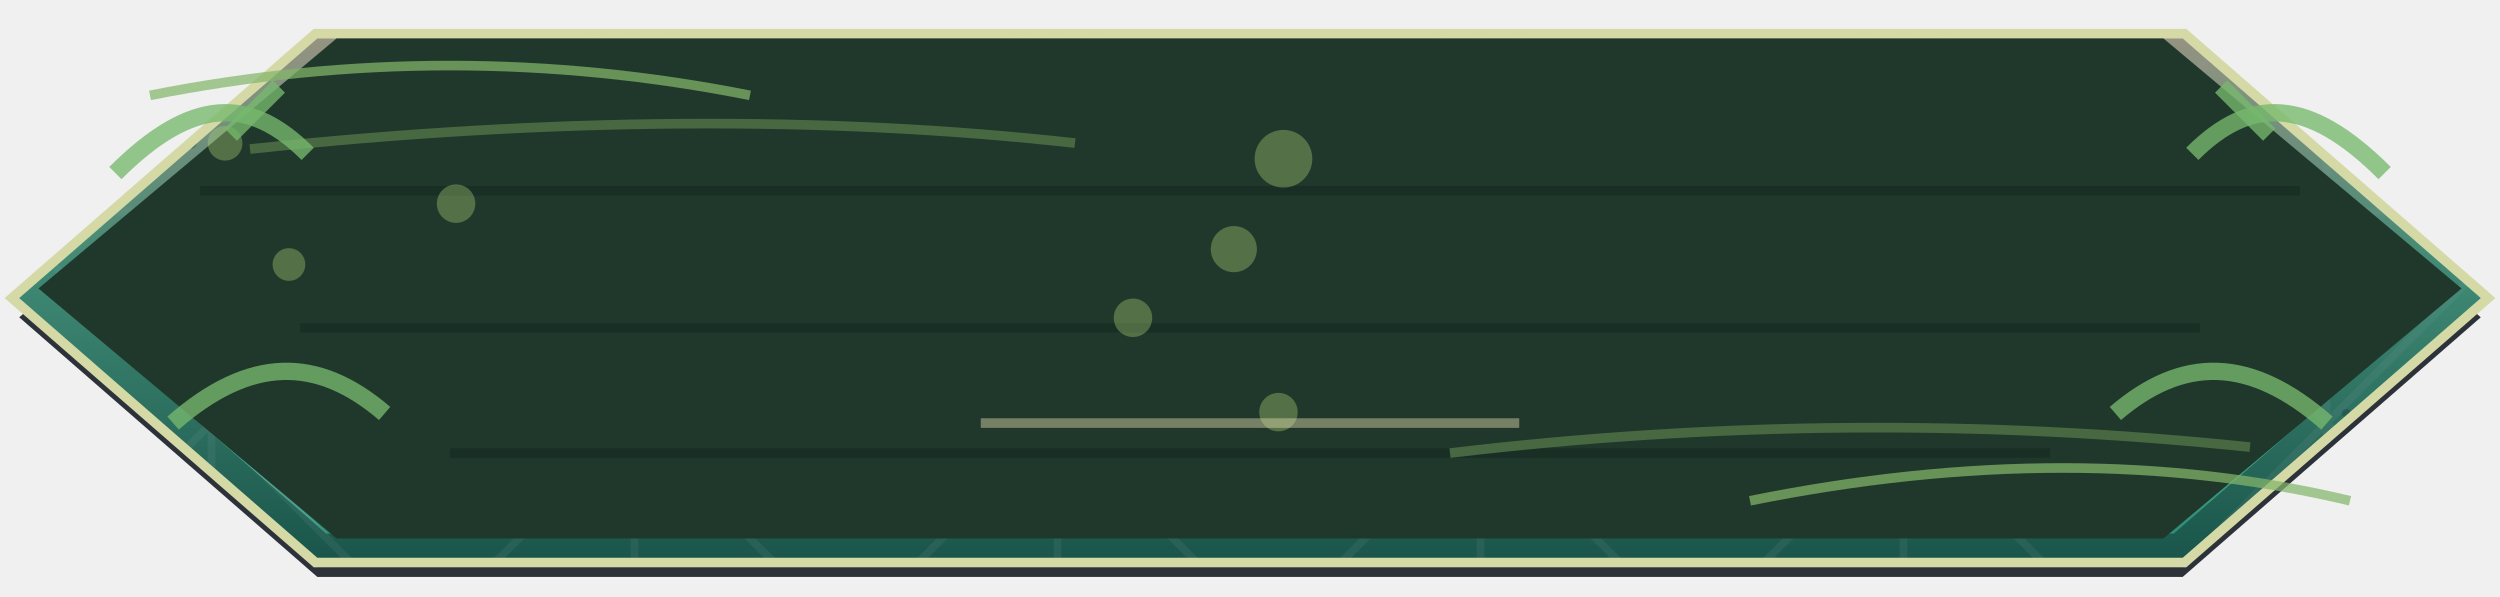
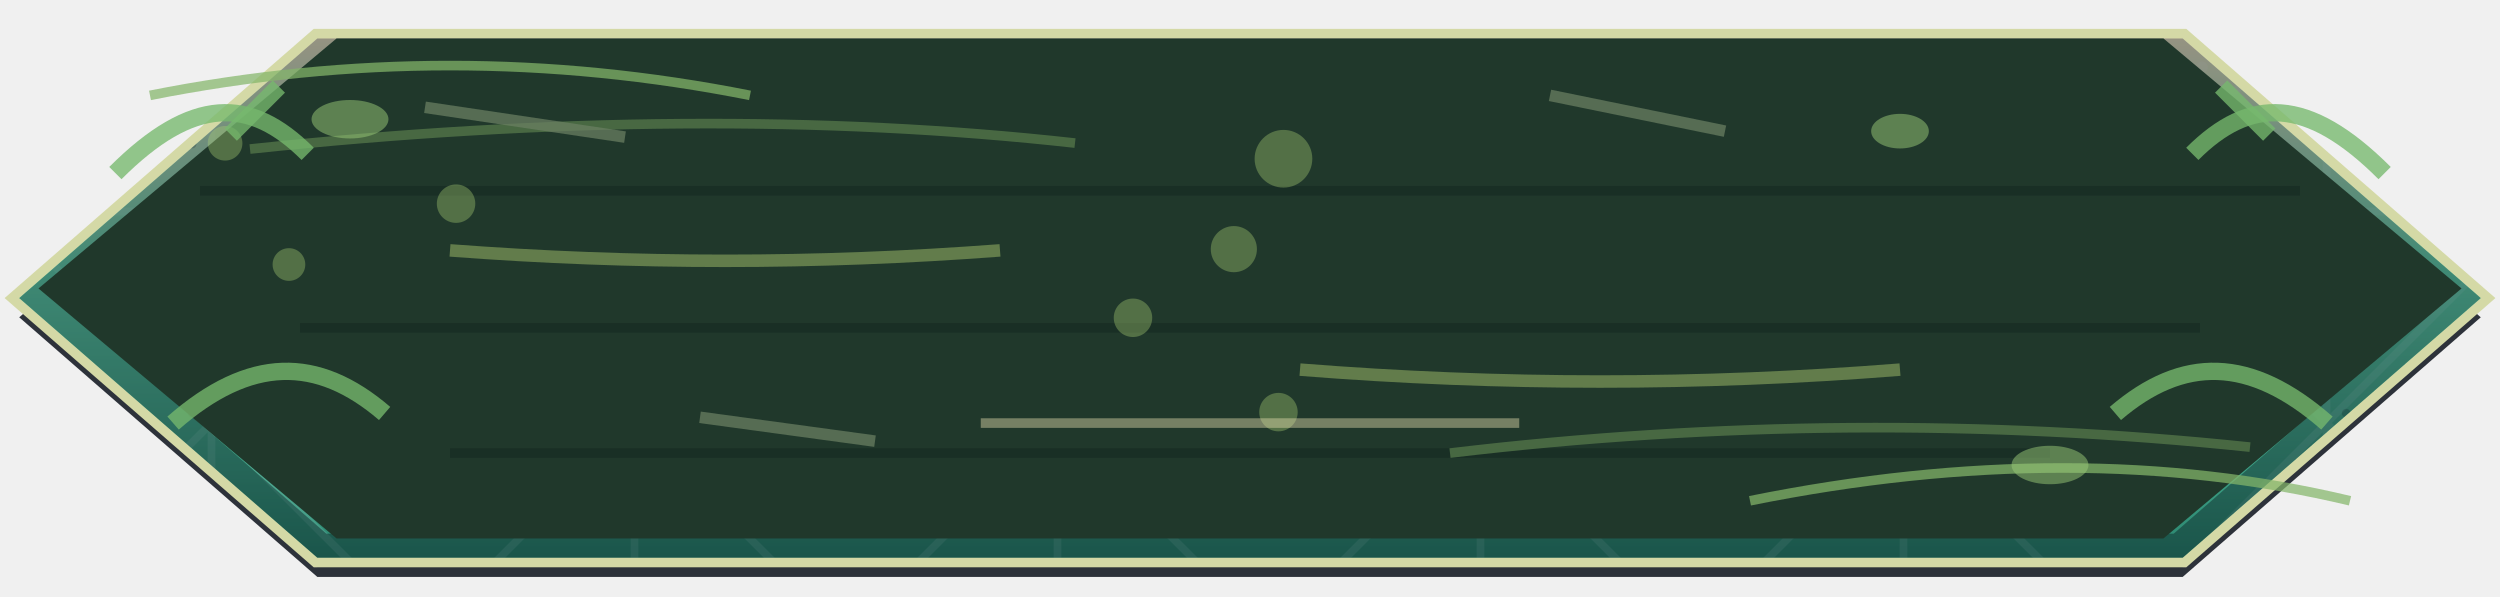
<svg xmlns="http://www.w3.org/2000/svg" width="520" height="124" viewBox="0 0 260 62" role="img" aria-label="M7 primary-hex-button pressed" data-style="m11-enchanted-forest@0.1.0" data-geometry-shape="wide-hexagon" data-corner-radius="2" data-end-cap-depth="31">
  <defs>
    <linearGradient id="m11-primary-hex-button-260x62-pressed-plate" x1="0" y1="0" x2="0" y2="1">
      <stop offset="0" stop-color="#5C7650" />
      <stop offset=".48" stop-color="#20382B" />
      <stop offset="1" stop-color="#13251E" />
    </linearGradient>
    <linearGradient id="m11-primary-hex-button-260x62-pressed-primary" x1="0" y1="0" x2="0" y2="1">
      <stop offset="0" stop-color="#F1E8C8" />
      <stop offset=".45" stop-color="#66D9B2" />
      <stop offset="1" stop-color="#2A856F" />
    </linearGradient>
    <linearGradient id="m11-primary-hex-button-260x62-pressed-energy" x1="0" y1="0" x2="1" y2="0">
      <stop offset="0" stop-color="#B8E0A5" stop-opacity="0" />
      <stop offset=".5" stop-color="#B8E0A5" stop-opacity=".86" />
      <stop offset="1" stop-color="#B8E0A5" stop-opacity="0" />
    </linearGradient>
    <pattern id="m11-primary-hex-button-260x62-pressed-grain" width="28" height="28" patternUnits="userSpaceOnUse">
      <circle cx="5" cy="7" r=".6" fill="#FFFFFF" fill-opacity=".12" />
      <circle cx="20" cy="15" r=".45" fill="#061321" fill-opacity=".2" />
    </pattern>
    <pattern id="m11-primary-hex-button-260x62-pressed-plate-pattern" width="44" height="44" patternUnits="userSpaceOnUse">
      <path d="M0 22H44M22 0V44M0 22L22 0 44 22 22 44Z" fill="none" stroke="#D8FBFF" stroke-opacity=".12" stroke-width=".8" />
    </pattern>
    <mask id="m11-primary-hex-button-260x62-pressed-mask">
      <path d="M33 4H227L258 31L227 58H33L2 31Z" fill="white" />
    </mask>
  </defs>
  <g opacity="1">
    <g id="m11-primary-hex-button-260x62-pressed-outer-shadow" data-layer="outer-shadow" transform="translate(0 2)">
      <path d="M33 4H227L258 31L227 58H33L2 31Z" fill="#020812" opacity=".82" />
    </g>
    <g id="m11-primary-hex-button-260x62-pressed-connected-depth" data-layer="connected-depth" transform="translate(0 1)">
      <path d="M33 4H227L258 31L227 58H33L2 31Z" fill="#071522" opacity=".9" />
    </g>
    <g id="m11-primary-hex-button-260x62-pressed-outer-frame" data-layer="outer-frame">
      <path d="M33 4H227L258 31L227 58H33L2 31Z" fill="#071421" stroke="#D4D9A6" stroke-width="2" stroke-linejoin="miter" />
    </g>
    <g id="m11-primary-hex-button-260x62-pressed-inner-plate-fill" data-layer="inner-plate-fill">
      <path d="M33 4H227L258 31L227 58H33L2 31Z" fill="url(#m11-primary-hex-button-260x62-pressed-primary)" />
    </g>
    <g id="m11-primary-hex-button-260x62-pressed-surface-grain" data-layer="surface-grain" data-material-source="m8-ice-grain" mask="url(#m11-primary-hex-button-260x62-pressed-mask)">
      <rect width="260" height="62" fill="url(#m11-primary-hex-button-260x62-pressed-grain)" />
    </g>
    <g id="m11-primary-hex-button-260x62-pressed-surface-pattern" data-layer="surface-pattern" data-material-source="m8-crystal-facet-pattern" mask="url(#m11-primary-hex-button-260x62-pressed-mask)">
      <rect width="260" height="62" fill="url(#m11-primary-hex-button-260x62-pressed-plate-pattern)" />
    </g>
    <g id="m11-primary-hex-button-260x62-pressed-side-bevel-shade" data-layer="side-bevel-shade" mask="url(#m11-primary-hex-button-260x62-pressed-mask)">
      <path d="M33 4H227L258 31L227 58H33L2 31Z" fill="none" stroke="#020812" stroke-opacity=".38" stroke-width="5" />
    </g>
    <g id="m11-primary-hex-button-260x62-pressed-top-bevel-highlight" data-layer="top-bevel-highlight" mask="url(#m11-primary-hex-button-260x62-pressed-mask)">
      <path d="M41 10H219" stroke="#FFFFFF" stroke-opacity=".55" stroke-width="3" stroke-linecap="square" />
    </g>
    <g id="m11-primary-hex-button-260x62-pressed-cold-edge-accent" data-layer="cold-edge-accent" data-material-source="m8-cold-edge-accent" mask="url(#m11-primary-hex-button-260x62-pressed-mask)">
      <rect x="31" y="8" width="198" height="8" fill="url(#m11-primary-hex-button-260x62-pressed-energy)" />
    </g>
    <g id="m11-primary-hex-button-260x62-pressed-ornament-decal" data-layer="ornament-decal" data-material-source="m7-ornament-marks" mask="url(#m11-primary-hex-button-260x62-pressed-mask)">
      <path d="M39 49h16M205 49h16" stroke="#E6FCFF" stroke-opacity=".5" stroke-width="2" />
    </g>
    <g id="m11-primary-hex-button-material-stack" data-layer="forest-material-stack" data-material-families="weathered-stone,dark-wood,moss-lichen">
      <path d="M35 4H225L256 30L225 56H35L4 30Z" fill="#20382B" />
      <path d="M20.8 19.84H239.2M31.2 34.1H228.8M46.8 47.12H213.2" stroke="#182E24" stroke-width="1" stroke-opacity=".82" />
      <path d="M26 15.5Q72.8 10.54 111.8 14.88M150.8 47.12Q192.4 42.16 234 46.5" fill="none" stroke="#4D6E45" stroke-width="1" stroke-opacity=".9" />
      <path d="M15.6 9.92Q46.8 3.72 78 9.92M182 52.08Q215.8 45.26 244.4 52.08" fill="none" stroke="#84B66A" stroke-width="1" stroke-opacity=".72" />
    </g>
+     <g id="m11-primary-hex-button-material-detail" data-layer="forest-material-detail" data-material-channels="stone-chips,wood-grain,moss-mask">
+       <path d="M44.2 11.16l20.8 3.1M161.2 9.92l18.2 3.72M72.8 43.4l18.2 2.48" stroke="#6B8063" stroke-width="1.2" stroke-opacity=".72" />
+       <path d="M46.8 26.04q28.6 2.17 57.2 0M135.2 38.44q31.2 2.48 62.4 0" fill="none" stroke="#789356" stroke-width="1.3" stroke-opacity=".75" />
+       <g fill="#9BCB78" fill-opacity=".5">
+         <ellipse cx="36.4" cy="12.4" rx="4" ry="2" />
+         <ellipse cx="213.2" cy="48.36" rx="4" ry="2" />
+         <ellipse cx="197.6" cy="13.64" rx="3" ry="1.8" />
+       </g>
+     </g>
    <g id="m11-primary-hex-button-moss-variation" data-layer="forest-variation" data-variation-seed="51731" data-variation-baseline="false" fill="#A6CC72" fill-opacity=".38">
      <circle cx="133.48" cy="16.51" r="3.0" />
      <circle cx="128.32" cy="25.91" r="2.4" />
      <circle cx="23.41" cy="14.90" r="1.8" />
      <circle cx="47.43" cy="21.18" r="2.0" />
      <circle cx="117.83" cy="33.05" r="2.0" />
      <circle cx="132.96" cy="42.86" r="2.0" />
      <circle cx="30.05" cy="27.51" r="1.7" />
    </g>
    <g id="m11-primary-hex-button-leaf-vine-ornament" data-layer="forest-ornament" data-ornament="leaf-vine" data-ornament-count="4" fill="none" stroke="#76B86D" stroke-opacity=".78" stroke-width="1.8">
      <path d="M12 18c8-8 14-8 20-2M248 18c-8-8-14-8-20-2M18 44c8-7 15-7 22-1M242 44c-8-7-15-7-22-1" />
      <path d="M24 14l5-5M236 14l-5-5" />
    </g>
    <g id="m11-primary-hex-button-parchment-typography" data-layer="forest-typography" data-typography-preset="m11-parchment-sage-action" data-semantic-text="required">
      <path d="M102 44h56" stroke="#EDE3B4" stroke-opacity=".42" />
    </g>
    <g id="m11-enchanted-forest-primary-hex-button-content" data-layer="content" data-slot="editable-primary-hex-button-content" data-safe-x="45" data-safe-y="10" data-safe-width="170" data-safe-height="44" />
  </g>
</svg>
